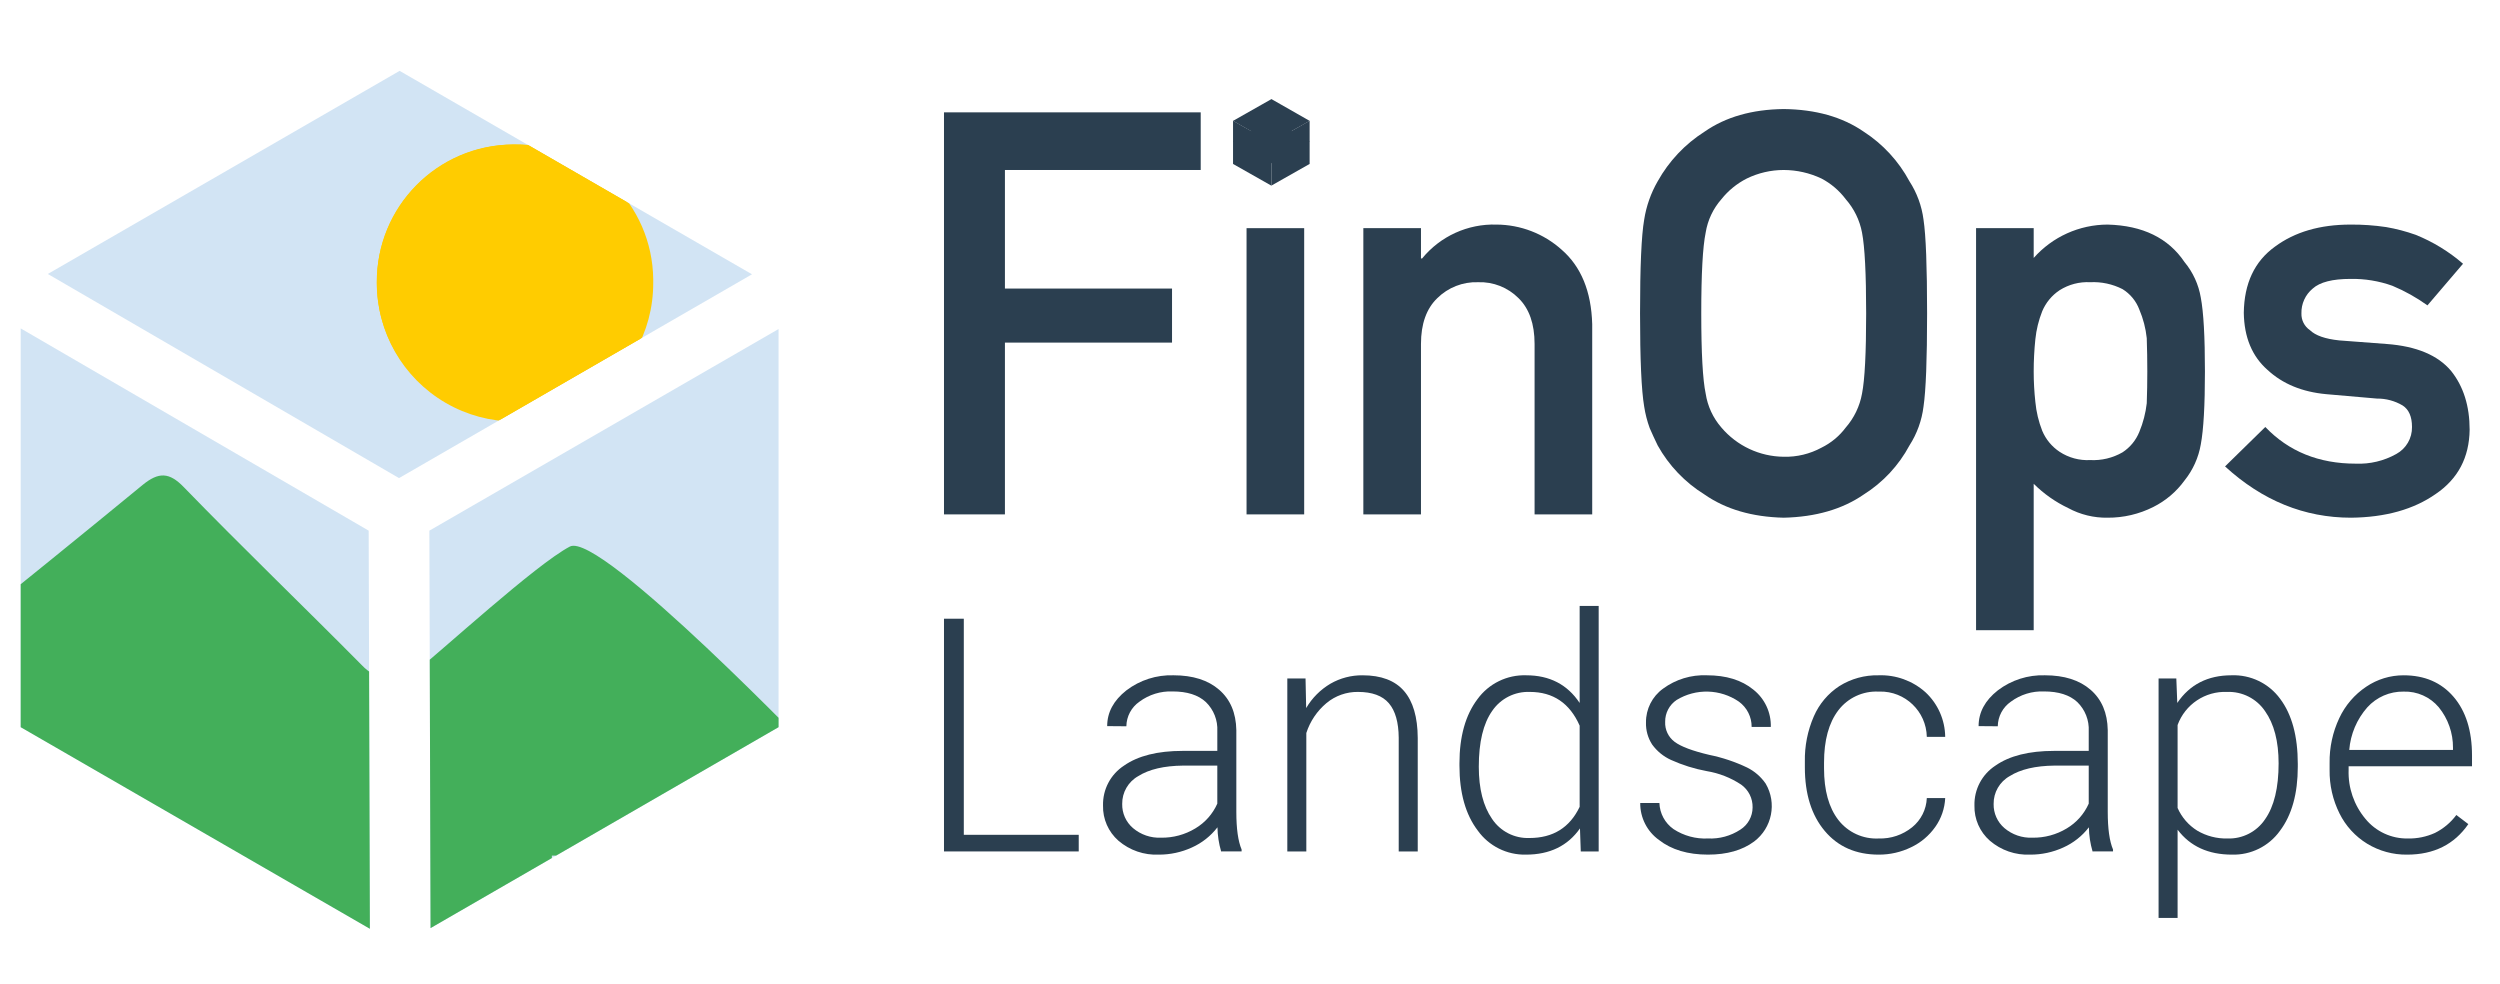
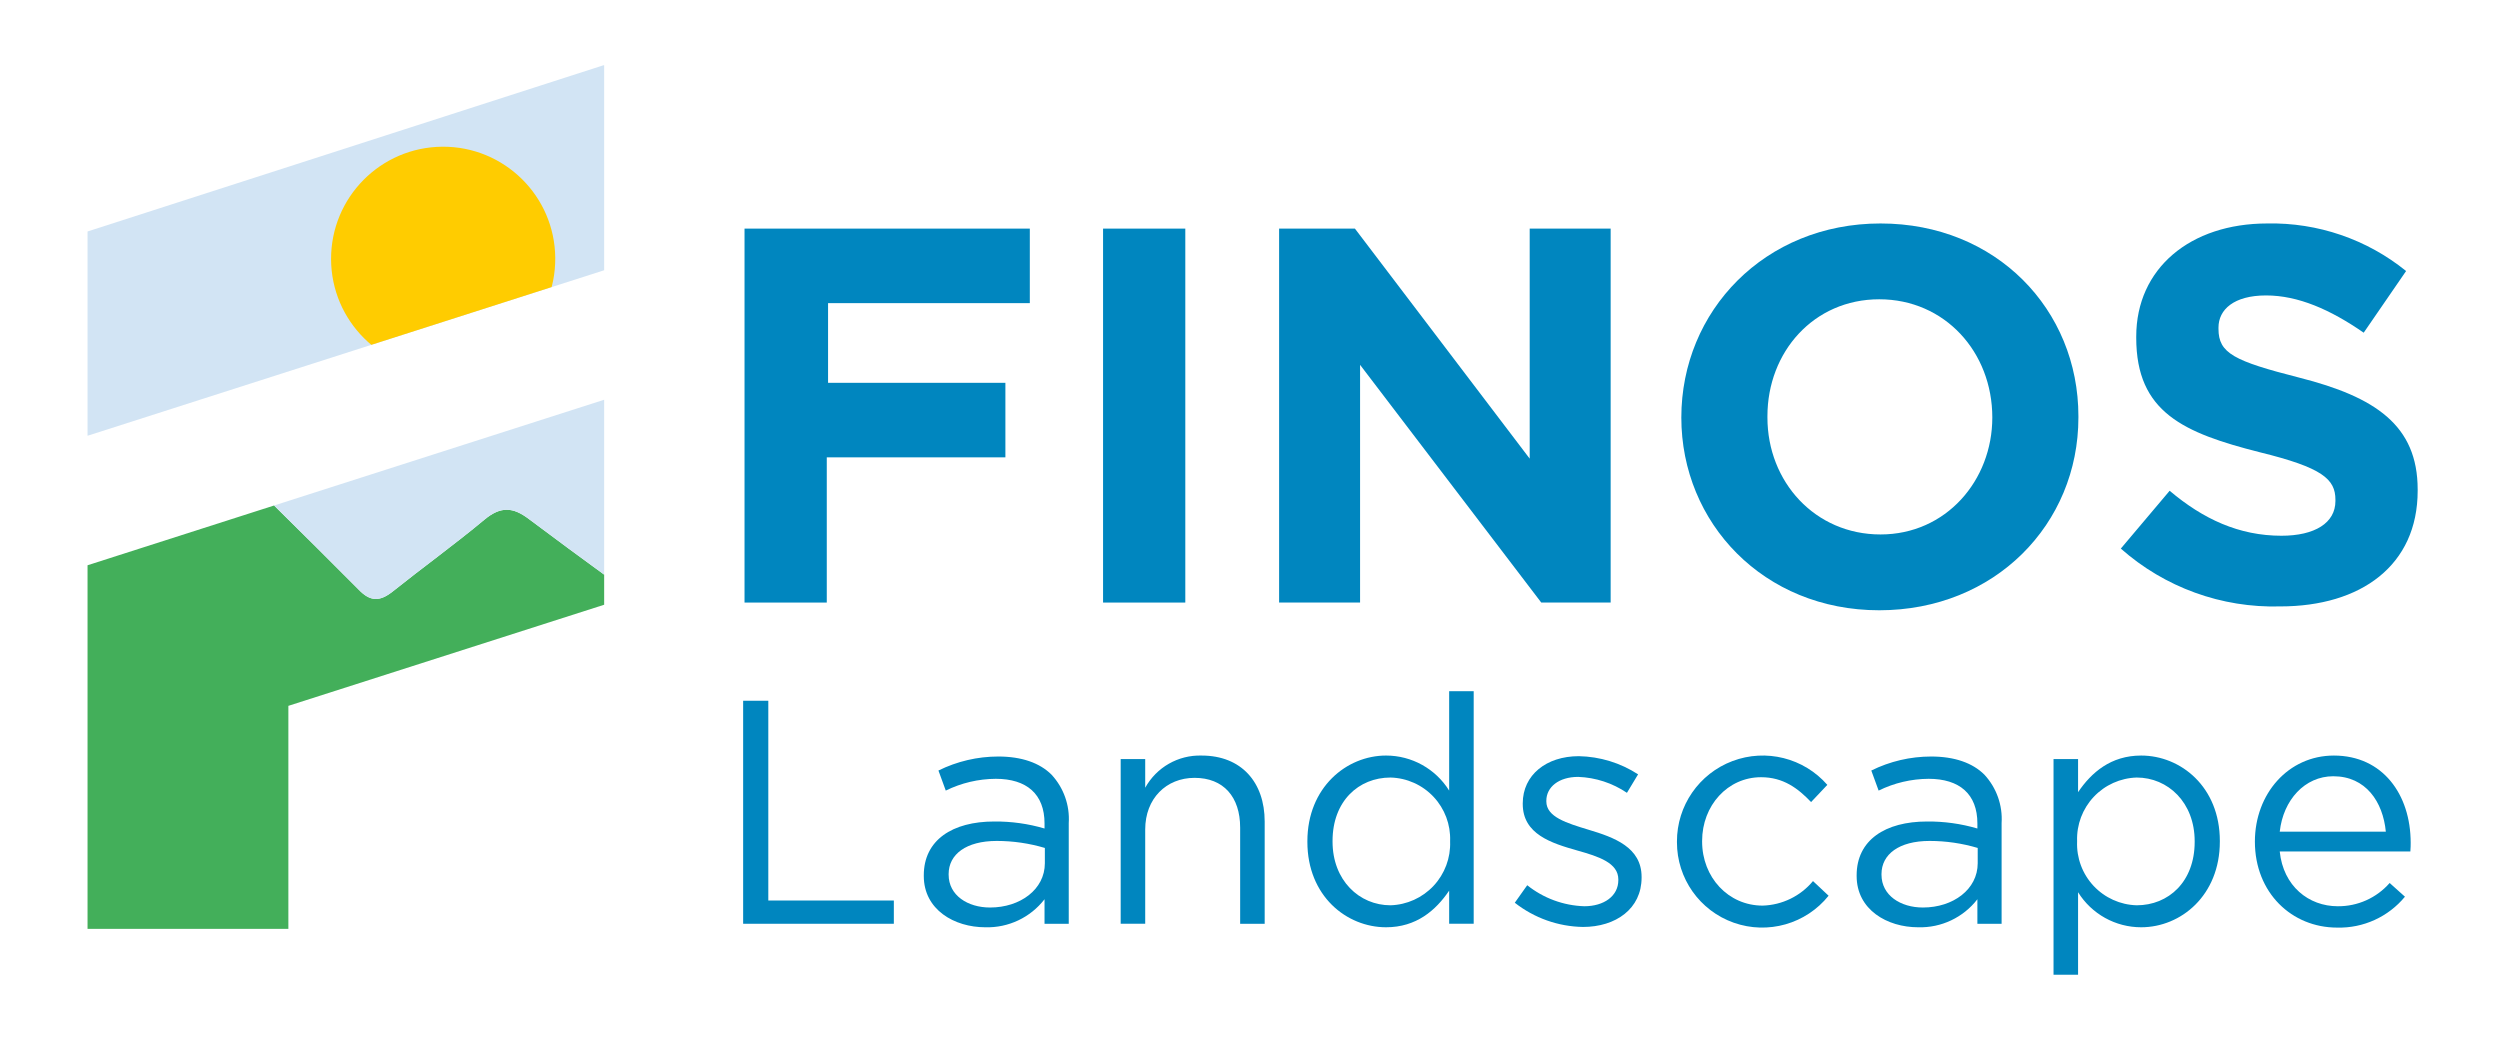
- <svg xmlns="http://www.w3.org/2000/svg" id="Layer_1" data-name="Layer 1" viewBox="0 0 603.952 237.525">
+ <svg xmlns="http://www.w3.org/2000/svg" id="Layer_1" data-name="Layer 1" viewBox="0 0 361 151.23">
  <defs>
-     <style>.cls-1{fill:none;}.cls-2{fill:#2b3f50;}.cls-3{fill:#d2e4f4;}.cls-4{clip-path:url(#clip-path);}.cls-5{fill:#43af5a;}.cls-6{fill:#fc0;}</style>
+     <style>.cls-1{fill:none;}.cls-2{clip-path:url(#clip-path);}.cls-3{fill:#43af5a;}.cls-4{fill:#d2e4f4;}.cls-5{fill:#fc0;}.cls-6{fill:#0086bf;}</style>
    <clipPath id="clip-path">
-       <path class="cls-1" d="M89.351,224.372,5,175.671v-96.334L89.065,128.196ZM96.396,115.498l85.27-49.233L96.541,17.117,11.552,66.186Zm7.332,12.698.286,96.013,84.068-48.537V79.49Z" />
+       <path class="cls-1" d="M87.241,9.424v29.6l-74.6,23.9v-29.5l74.5-24Zm-74.6,72.2v52.5h29v-32.2l45.6-14.6v-29.6Z" />
    </clipPath>
  </defs>
-   <path class="cls-2" d="M228.049,27.142H290.068V41.065H242.771v28.645H283.14V82.766H242.771v41.501h-14.722Z" />
-   <path class="cls-2" d="M301.142,55.12h13.923v69.147H301.142Z" />
-   <path class="cls-2" d="M329.358,55.12h13.923v7.328h.266a22.324,22.324,0,0,1,17.986-8.194,23.721,23.721,0,0,1,15.721,6.062q7.061,6.129,7.394,17.986v45.965H370.726V83.099q0-7.26-3.864-11.058A13.132,13.132,0,0,0,357.07,68.177a13.354,13.354,0,0,0-9.859,3.864q-3.931,3.797-3.93,11.058v41.168H329.358Z" />
-   <path class="cls-2" d="M396.204,75.705q0-16.92.999-22.649a26.816,26.816,0,0,1,3.264-9.26A33.54,33.54,0,0,1,411.792,31.805q7.66-5.329,19.119-5.462,11.591.134,19.318,5.462a32.656,32.656,0,0,1,11.058,11.991,22.313,22.313,0,0,1,3.397,9.26q.865,5.73.866,22.649,0,16.654-.866,22.516a22.468,22.468,0,0,1-3.397,9.393,31.672,31.672,0,0,1-11.058,11.858q-7.728,5.33-19.318,5.596-11.458-.267-19.119-5.596a32.526,32.526,0,0,1-11.325-11.858q-1.066-2.198-1.932-4.197a27.323,27.323,0,0,1-1.332-5.196Q396.204,92.359,396.204,75.705Zm14.789,0q0,14.323,1.066,19.385a16.171,16.171,0,0,0,3.797,8.194,19.976,19.976,0,0,0,15.055,7.061,18.151,18.151,0,0,0,9.126-2.198,16.264,16.264,0,0,0,5.862-4.863,17.07,17.07,0,0,0,3.93-8.194q.999-5.062.999-19.385,0-14.322-.999-19.518a16.995,16.995,0,0,0-3.93-8.06,17.538,17.538,0,0,0-5.862-4.996,21.435,21.435,0,0,0-9.126-2.065,20.362,20.362,0,0,0-8.926,2.065,18.575,18.575,0,0,0-6.129,4.996,16.071,16.071,0,0,0-3.797,8.06Q410.992,61.382,410.993,75.705Z" />
-   <path class="cls-2" d="M477.379,55.12h13.923v7.194a23.927,23.927,0,0,1,17.853-8.06q12.723.334,18.586,9.06a18.156,18.156,0,0,1,3.93,8.593q.999,5.263.999,17.853,0,12.258-.999,17.586a19.079,19.079,0,0,1-3.93,8.727,20.768,20.768,0,0,1-7.528,6.395,24.195,24.195,0,0,1-11.058,2.598,19.282,19.282,0,0,1-9.526-2.332,30.174,30.174,0,0,1-8.327-5.862v35.373H477.379Zm27.579,56.024a14.151,14.151,0,0,0,7.794-1.865,10.639,10.639,0,0,0,4.064-4.93,25.591,25.591,0,0,0,1.799-6.928q.133-3.73.133-7.661,0-4.13-.133-8.06a23.979,23.979,0,0,0-1.799-6.928,9.839,9.839,0,0,0-4.064-4.93,15.516,15.516,0,0,0-7.794-1.665,12.587,12.587,0,0,0-7.394,1.932,11.362,11.362,0,0,0-4.197,5.063,25.39,25.39,0,0,0-1.665,6.795,75.702,75.702,0,0,0-.4,7.794,67.511,67.511,0,0,0,.4,7.328,25.62,25.62,0,0,0,1.665,6.995,11.354,11.354,0,0,0,4.197,5.063A12.271,12.271,0,0,0,504.957,111.144Z" />
-   <path class="cls-2" d="M569.104,112.01a18.474,18.474,0,0,0,9.792-2.332,7.283,7.283,0,0,0,3.797-6.528q0-3.73-2.265-5.196a11.909,11.909,0,0,0-6.195-1.665l-12.257-1.066q-8.727-.799-14.189-5.862-5.596-4.929-5.729-13.789.133-10.658,7.528-15.988,7.194-5.329,18.253-5.329a55.487,55.487,0,0,1,8.593.6,42.931,42.931,0,0,1,7.128,1.865,40.697,40.697,0,0,1,11.458,6.995L586.424,73.773a42.898,42.898,0,0,0-8.46-4.73,28.485,28.485,0,0,0-10.126-1.665q-6.529,0-9.126,2.332a7.523,7.523,0,0,0-2.731,5.995,4.7,4.7,0,0,0,2.065,4.064q1.998,1.933,7.061,2.465l11.458.866q10.792.799,15.588,6.528,4.463,5.596,4.463,14.189-.134,10.059-8.194,15.521-7.994,5.596-20.451,5.729-16.921,0-30.443-12.39l9.726-9.526Q555.714,112.01,569.104,112.01Z" />
-   <polygon class="cls-2" points="307.157 28.913 316.376 34.176 307.096 39.44 297.878 34.176 307.157 28.913" />
-   <polygon class="cls-2" points="307.129 34.416 307.129 44.844 297.878 39.605 297.878 29.178 307.129 34.416" />
-   <polygon class="cls-2" points="307.129 34.416 307.129 44.844 316.38 39.605 316.38 29.178 307.129 34.416" />
-   <polygon class="cls-2" points="307.158 23.937 316.377 29.2 307.098 34.464 297.879 29.2 307.158 23.937" />
-   <path class="cls-2" d="M232.837,201.674H260.6v4.016H228.049V149.47H232.837Z" />
-   <path class="cls-2" d="M295.004,205.69a21.835,21.835,0,0,1-.888-5.831,16.107,16.107,0,0,1-6.197,4.885,18.989,18.989,0,0,1-7.973,1.718,14.004,14.004,0,0,1-9.75-3.36,10.941,10.941,0,0,1-3.726-8.495,11.182,11.182,0,0,1,5.078-9.653q5.077-3.552,14.152-3.553h8.379v-4.749a9.153,9.153,0,0,0-2.761-7.047q-2.761-2.567-8.051-2.567a12.598,12.598,0,0,0-7.993,2.471,7.344,7.344,0,0,0-3.166,5.946l-4.634-.039q0-4.981,4.634-8.63a17.841,17.841,0,0,1,11.391-3.649q6.989,0,11.024,3.494,4.034,3.495,4.151,9.75v19.77q0,6.062,1.274,9.074v.463Zm-14.519-3.321a15.512,15.512,0,0,0,8.283-2.24,13.175,13.175,0,0,0,5.309-5.985v-9.19h-8.263q-6.912.077-10.812,2.529a7.591,7.591,0,0,0-3.9,6.738,7.467,7.467,0,0,0,2.607,5.83A9.819,9.819,0,0,0,280.486,202.37Z" />
-   <path class="cls-2" d="M315.392,163.911l.154,7.144a16.583,16.583,0,0,1,5.869-5.889,15.246,15.246,0,0,1,7.761-2.027q6.719,0,10.001,3.784,3.281,3.785,3.321,11.352v27.416h-4.595V178.236q-.039-5.599-2.375-8.341-2.337-2.741-7.472-2.741a11.69,11.69,0,0,0-7.588,2.683,15.728,15.728,0,0,0-4.885,7.24v28.613H310.99V163.911Z" />
-   <path class="cls-2" d="M352.577,184.414q0-9.73,4.344-15.503a13.981,13.981,0,0,1,11.796-5.772q8.457,0,12.897,6.68V146.38h4.595v59.31h-4.325l-.193-5.561q-4.441,6.334-13.051,6.333a13.929,13.929,0,0,1-11.642-5.811q-4.422-5.812-4.421-15.696Zm4.672.811q0,7.993,3.205,12.607a10.364,10.364,0,0,0,9.035,4.614q8.533,0,12.125-7.529V175.302q-3.591-8.147-12.047-8.147a10.489,10.489,0,0,0-9.074,4.576q-3.244,4.576-3.244,13.495Z" />
-   <path class="cls-2" d="M423.393,195.071a6.585,6.585,0,0,0-2.761-5.522,21.293,21.293,0,0,0-8.321-3.263,37.505,37.505,0,0,1-8.631-2.703,11.487,11.487,0,0,1-4.556-3.726,9.295,9.295,0,0,1-1.486-5.329,9.94,9.94,0,0,1,4.131-8.167,16.695,16.695,0,0,1,10.58-3.224q6.988,0,11.217,3.456a11.092,11.092,0,0,1,4.228,9.016H423.162a7.483,7.483,0,0,0-3.07-6.101,13.855,13.855,0,0,0-15.059-.405,6.255,6.255,0,0,0-2.761,5.271,5.699,5.699,0,0,0,2.297,4.846q2.297,1.718,8.379,3.147a39.403,39.403,0,0,1,9.113,3.05,11.808,11.808,0,0,1,4.498,3.9,10.725,10.725,0,0,1-2.8,13.978q-4.267,3.166-11.14,3.166-7.298,0-11.835-3.533a10.872,10.872,0,0,1-4.537-8.939h4.634a8.032,8.032,0,0,0,3.417,6.313,13.969,13.969,0,0,0,8.321,2.259,13.13,13.13,0,0,0,7.8-2.124A6.373,6.373,0,0,0,423.393,195.071Z" />
-   <path class="cls-2" d="M453.859,202.562a12.205,12.205,0,0,0,8.089-2.722,9.582,9.582,0,0,0,3.533-7.047H469.922a13.087,13.087,0,0,1-2.394,6.97,14.994,14.994,0,0,1-5.85,4.923,17.64,17.64,0,0,1-7.819,1.776q-8.225,0-13.032-5.715-4.808-5.714-4.807-15.367v-1.39a26.115,26.115,0,0,1,2.162-10.927,16.659,16.659,0,0,1,6.198-7.337,17.108,17.108,0,0,1,9.441-2.587,16.113,16.113,0,0,1,11.333,4.093A14.924,14.924,0,0,1,469.922,178.005H465.481a11.181,11.181,0,0,0-11.421-10.935q-.12.003-.241.008a11.521,11.521,0,0,0-9.711,4.518q-3.457,4.517-3.456,12.665v1.351q0,7.993,3.456,12.472A11.596,11.596,0,0,0,453.859,202.562Z" />
-   <path class="cls-2" d="M505.524,205.69a21.837,21.837,0,0,1-.888-5.831,16.111,16.111,0,0,1-6.198,4.885,18.989,18.989,0,0,1-7.974,1.718,14.004,14.004,0,0,1-9.75-3.36,10.942,10.942,0,0,1-3.726-8.495,11.182,11.182,0,0,1,5.078-9.653q5.077-3.552,14.151-3.553h8.379v-4.749a9.153,9.153,0,0,0-2.761-7.047q-2.761-2.567-8.051-2.567a12.599,12.599,0,0,0-7.993,2.471,7.343,7.343,0,0,0-3.166,5.946l-4.634-.039q0-4.981,4.634-8.63a17.839,17.839,0,0,1,11.391-3.649q6.988,0,11.024,3.494,4.035,3.495,4.151,9.75v19.77q0,6.062,1.274,9.074v.463Zm-14.518-3.321a15.511,15.511,0,0,0,8.282-2.24,13.174,13.174,0,0,0,5.309-5.985v-9.19h-8.263q-6.913.077-10.812,2.529a7.591,7.591,0,0,0-3.9,6.738,7.468,7.468,0,0,0,2.607,5.83A9.817,9.817,0,0,0,491.005,202.37Z" />
-   <path class="cls-2" d="M555.102,185.225q0,9.769-4.324,15.503a13.776,13.776,0,0,1-11.584,5.734q-8.572,0-13.128-6.024v21.315h-4.595V163.911h4.286l.231,5.907q4.518-6.68,13.09-6.68a13.897,13.897,0,0,1,11.758,5.676q4.267,5.676,4.267,15.754Zm-4.634-.811q0-7.993-3.282-12.626a10.584,10.584,0,0,0-9.151-4.634,12.192,12.192,0,0,0-11.97,7.993v20.041a12.268,12.268,0,0,0,4.749,5.483,13.697,13.697,0,0,0,7.298,1.892,10.484,10.484,0,0,0,9.094-4.653q3.263-4.652,3.262-13.495Z" />
-   <path class="cls-2" d="M581.514,206.463A18.133,18.133,0,0,1,571.88,203.837a17.893,17.893,0,0,1-6.699-7.317,22.811,22.811,0,0,1-2.394-10.522v-1.66a24.582,24.582,0,0,1,2.336-10.851,18.59,18.59,0,0,1,6.506-7.587,16.054,16.054,0,0,1,9.035-2.761q7.606,0,12.067,5.194,4.46,5.193,4.46,14.19v2.587H567.381v.889a17.492,17.492,0,0,0,4.074,11.835,12.957,12.957,0,0,0,10.251,4.73,15.053,15.053,0,0,0,6.545-1.351,14.512,14.512,0,0,0,5.155-4.325l2.896,2.201Q591.207,206.464,581.514,206.463Zm-.85-39.386a11.553,11.553,0,0,0-8.784,3.823,17.658,17.658,0,0,0-4.344,10.271H592.596v-.501a15.336,15.336,0,0,0-3.436-9.808,10.651,10.651,0,0,0-8.495-3.784Z" />
-   <path class="cls-3" d="M89.351,224.372,5,175.671v-96.334L89.065,128.196ZM96.396,115.498l85.27-49.233L96.541,17.117,11.552,66.186Zm7.332,12.698.286,96.013,84.068-48.537V79.49Z" />
-   <g class="cls-4">
-     <path class="cls-5" d="M198.331,183.836s-53.375-55.652-60.669-51.797c-8.339,4.408-30.741,25.029-38.581,31.302-3.279,2.566-8.599.566-11.593-2.57-14.256-14.398-28.939-28.512-43.052-43.052-3.564-3.707-6.13-3.707-9.979-.57-14.418,11.851-28.906,23.565-43.413,35.283V206.705l88.671,35.564H133.316V206.705l-0-.001h39.007Z" />
-     <path class="cls-6" d="M124.676,101.496a33.295,33.295,0,1,0-.329.002Q124.511,101.497,124.676,101.496Z" />
-     <path class="cls-6" d="M124.511,34.907a32.932,32.932,0,0,1,33.296,32.563h0q.005.448-.002.896a33.377,33.377,0,1,1-66.753-.144l0-.011v-.009h0a33.03,33.03,0,0,1,32.763-33.296h0Q124.163,34.903,124.511,34.907Z" />
+   <g class="cls-2">
+     <path class="cls-3" d="M77.533,110.946H99.457V91.801C91.69,86.237,83.994,80.668,76.373,74.951c-2.324-1.763-4.087-1.843-6.41.08-4.327,3.606-8.894,6.891-13.301,10.417-1.843,1.442-3.205,1.442-4.888-.321-8.013-8.093-16.266-16.026-24.199-24.199-2.003-2.083-3.446-2.083-5.609-.321C13.862,67.269,5.719,73.854-2.435,80.44v30.506l17.97,57.019,47.482-37.029H77.533V110.946Z" />
+     <path class="cls-4" d="M-2.476,9.112V30.936H-23.728V45.478H-2.435V80.439c8.154-6.586,16.298-13.171,24.401-19.832,2.163-1.763,3.606-1.763,5.609.321,7.933,8.173,16.186,16.106,24.199,24.199,1.683,1.763,3.045,1.763,4.888.32,4.407-3.526,8.974-6.811,13.301-10.417,2.324-1.923,4.087-1.843,6.41-.08,7.621,5.716,15.317,11.287,23.084,16.851V9.112Z" />
+     <path class="cls-5" d="M64.174,53.556a16.186,16.186,0,1,0-.16.001Q64.094,53.557,64.174,53.556Z" />
  </g>
+   <path class="cls-6" d="M107.696,33.011h41.009v10.762h-29.133V55.279h25.607V66.041H119.386V87.01H107.51V33.011Z" />
+   <path class="cls-6" d="M159.282,33.011h11.876V87.01H159.282Z" />
+   <path class="cls-6" d="M184.703,33.011h10.948L220.888,66.227V33.011h11.69V87.01H222.558L196.394,52.681V87.01H184.703V33.011Z" />
+   <path class="cls-6" d="M242.784,60.289h0c0-15.402,12.061-28.02,28.762-28.02s28.576,12.433,28.576,27.834v.186c0,15.402-12.061,27.834-28.762,27.834S242.784,75.505,242.784,60.289Zm44.906,0h0c0-9.464-6.866-17.072-16.329-17.072s-16.144,7.608-16.144,16.886v.186c0,9.278,6.866,16.886,16.329,16.886S287.69,69.381,287.69,60.289Z" />
+   <path class="cls-6" d="M306.246,79.216l7.051-8.35c4.825,4.082,10.02,6.495,16.144,6.495,4.825,0,7.794-1.856,7.794-5.01V72.165c0-2.969-1.856-4.639-10.948-6.866-10.948-2.783-17.814-5.752-17.814-16.515v-.186c0-9.835,7.794-16.329,18.927-16.329a30.859,30.859,0,0,1,20.041,6.866l-6.123,8.907c-4.825-3.34-9.464-5.381-14.103-5.381s-6.866,2.041-6.866,4.639v.186c0,3.526,2.227,4.639,11.69,7.051,10.948,2.783,17.072,6.866,17.072,16.144v.186c0,10.762-8.165,16.7-19.855,16.7A33.3,33.3,0,0,1,306.246,79.216Z" />
+   <path class="cls-6" d="M107.31,101.188h3.634v28.846h18.126v3.358H107.31Z" />
+   <path class="cls-6" d="M133.395,126.492v-.093c0-5.106,4.141-7.774,10.167-7.774a24.933,24.933,0,0,1,7.269,1.012V118.901c0-4.233-2.576-6.441-7.039-6.441a16.552,16.552,0,0,0-7.223,1.702l-1.058-2.898a19.508,19.508,0,0,1,8.649-2.023c3.358,0,5.981.92,7.683,2.622a9.406,9.406,0,0,1,2.484,6.992v14.538h-3.497v-3.542a10.428,10.428,0,0,1-8.557,4.048C137.811,133.898,133.395,131.368,133.395,126.492Zm17.482-1.841v-2.208a24.46,24.46,0,0,0-6.947-1.012c-4.417,0-6.947,1.932-6.947,4.784v.092c0,2.99,2.76,4.738,5.981,4.738C147.335,131.046,150.877,128.423,150.877,124.651Z" />
+   <path class="cls-6" d="M161.826,109.607h3.542v4.141a9.007,9.007,0,0,1,8.143-4.646c5.751,0,9.109,3.864,9.109,9.523v14.768h-3.542V119.499c0-4.417-2.393-7.177-6.579-7.177-4.095,0-7.131,2.99-7.131,7.453v13.617h-3.542Z" />
+   <path class="cls-6" d="M188.786,121.569v-.092c0-7.775,5.659-12.376,11.363-12.376a10.733,10.733,0,0,1,9.11,5.061V99.808h3.542v33.584h-3.542v-4.784c-1.933,2.852-4.739,5.29-9.11,5.29C194.445,133.898,188.786,129.389,188.786,121.569Zm20.611-.046v-.092a8.84,8.84,0,0,0-8.604-9.155c-4.601,0-8.373,3.404-8.373,9.155v.092c0,5.612,3.864,9.201,8.373,9.201A8.882,8.882,0,0,0,209.397,121.523Z" />
+   <path class="cls-6" d="M218.736,130.356l1.794-2.53a13.908,13.908,0,0,0,8.235,3.036c2.852,0,4.922-1.473,4.922-3.772v-.092c0-2.393-2.806-3.312-5.935-4.187-3.727-1.059-7.867-2.347-7.867-6.717v-.092c0-4.095,3.405-6.81,8.098-6.81a16.259,16.259,0,0,1,8.557,2.623l-1.61,2.668a13.45,13.45,0,0,0-7.039-2.3c-2.806,0-4.6,1.472-4.6,3.45v.092c0,2.254,2.944,3.128,6.118,4.095,3.681,1.104,7.637,2.53,7.637,6.809v.092c0,4.509-3.727,7.131-8.465,7.131A16.358,16.358,0,0,1,218.736,130.356Z" />
+   <path class="cls-6" d="M242.152,121.615v-.092a12.389,12.389,0,0,1,21.715-8.189l-2.347,2.484c-1.887-1.978-4.003-3.588-7.223-3.588-4.831,0-8.511,4.094-8.511,9.201v.092c0,5.152,3.772,9.247,8.74,9.247a9.815,9.815,0,0,0,7.27-3.543L264.05,129.343a12.304,12.304,0,0,1-21.898-7.729Z" />
+   <path class="cls-6" d="M268.099,126.492v-.093c0-5.106,4.141-7.774,10.167-7.774a24.935,24.935,0,0,1,7.27,1.012V118.901c0-4.233-2.577-6.441-7.039-6.441a16.548,16.548,0,0,0-7.223,1.702l-1.059-2.898a19.505,19.505,0,0,1,8.649-2.023c3.358,0,5.98.92,7.683,2.622a9.406,9.406,0,0,1,2.484,6.992v14.538h-3.496v-3.542a10.429,10.429,0,0,1-8.558,4.048C272.516,133.898,268.099,131.368,268.099,126.492Zm17.482-1.841v-2.208a24.464,24.464,0,0,0-6.947-1.012c-4.416,0-6.946,1.932-6.946,4.784v.092c0,2.99,2.76,4.738,5.98,4.738C282.038,131.046,285.581,128.423,285.581,124.651Z" />
+   <path class="cls-6" d="M296.53,109.607h3.543v4.785c1.932-2.853,4.738-5.291,9.108-5.291,5.705,0,11.364,4.509,11.364,12.33v.092c0,7.774-5.613,12.375-11.364,12.375a10.727,10.727,0,0,1-9.108-5.061v11.916h-3.543ZM316.911,121.569v-.092c0-5.613-3.864-9.201-8.373-9.201a8.869,8.869,0,0,0-8.604,9.155v.092a8.852,8.852,0,0,0,8.604,9.201C313.139,130.724,316.911,127.32,316.911,121.569Z" />
+   <path class="cls-6" d="M337.567,130.862a9.841,9.841,0,0,0,7.499-3.358l2.208,1.979a12.276,12.276,0,0,1-9.799,4.462c-6.532,0-11.869-5.015-11.869-12.421,0-6.901,4.83-12.422,11.409-12.422,7.039,0,11.087,5.613,11.087,12.605,0,.322,0,.69-.046,1.242H329.194C329.7,127.964,333.38,130.862,337.567,130.862Zm6.947-10.766c-.414-4.324-2.898-8.005-7.591-8.005-4.095,0-7.223,3.404-7.729,8.005Z" />
</svg>
